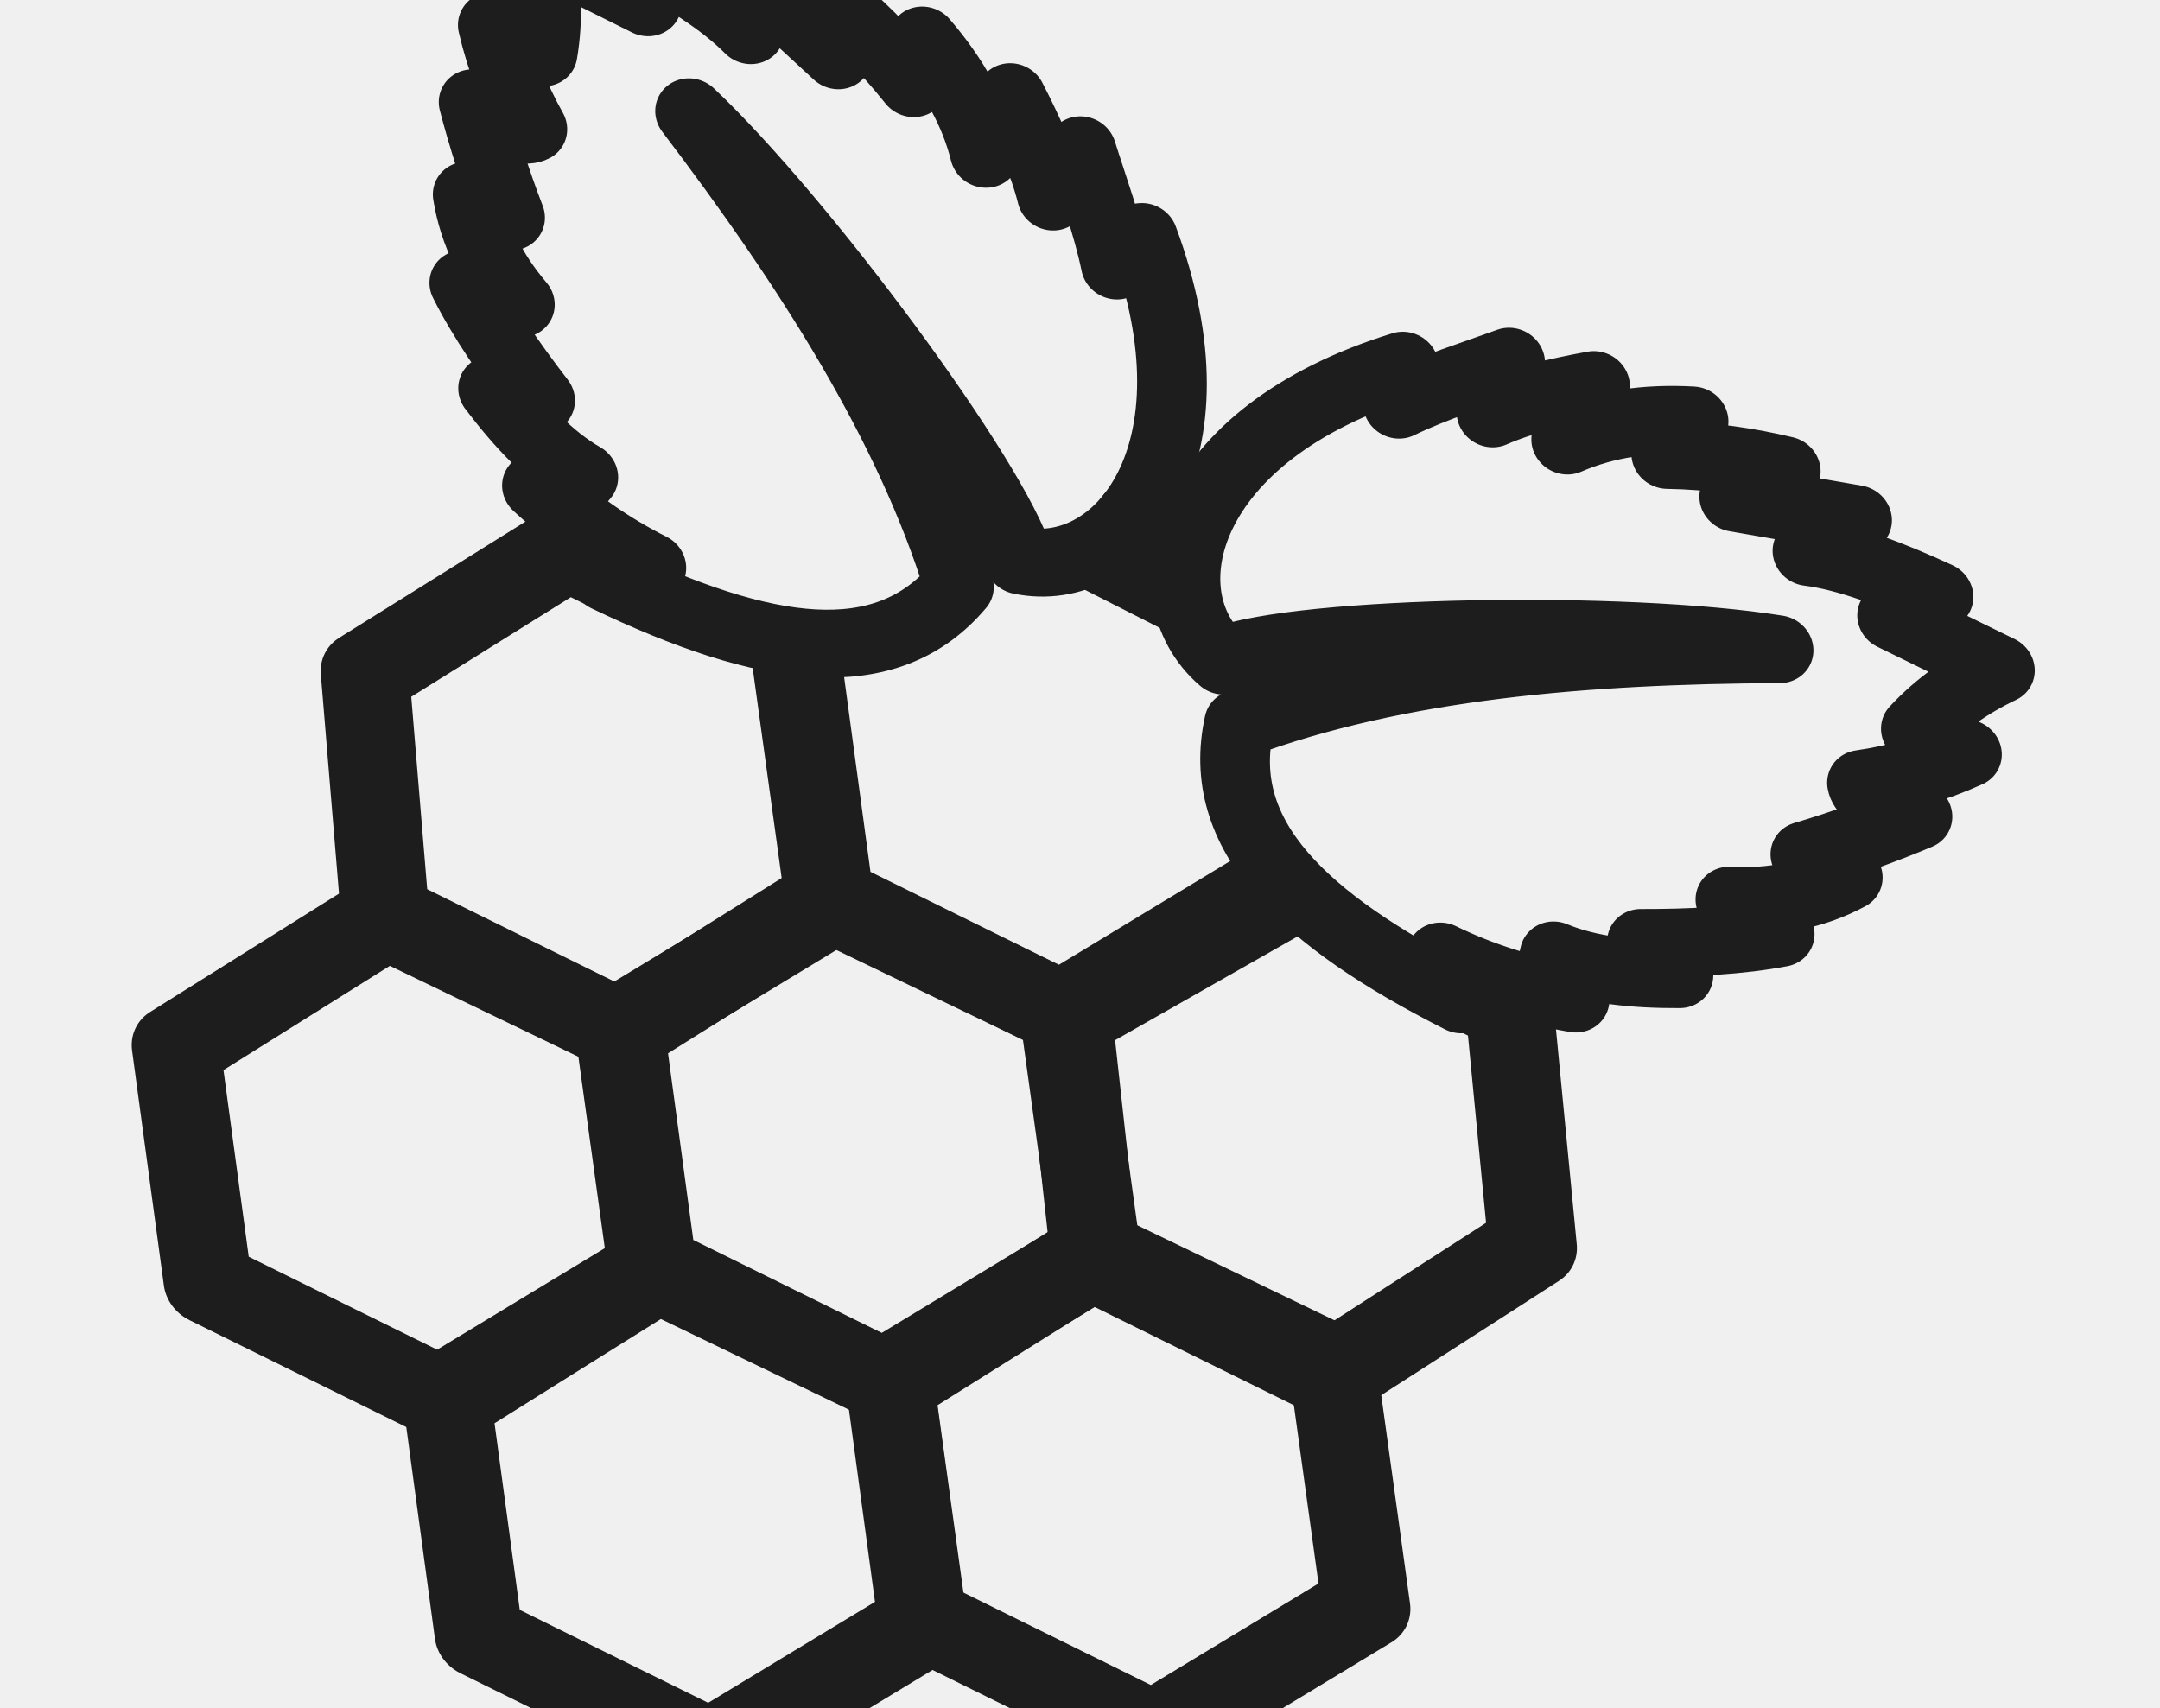
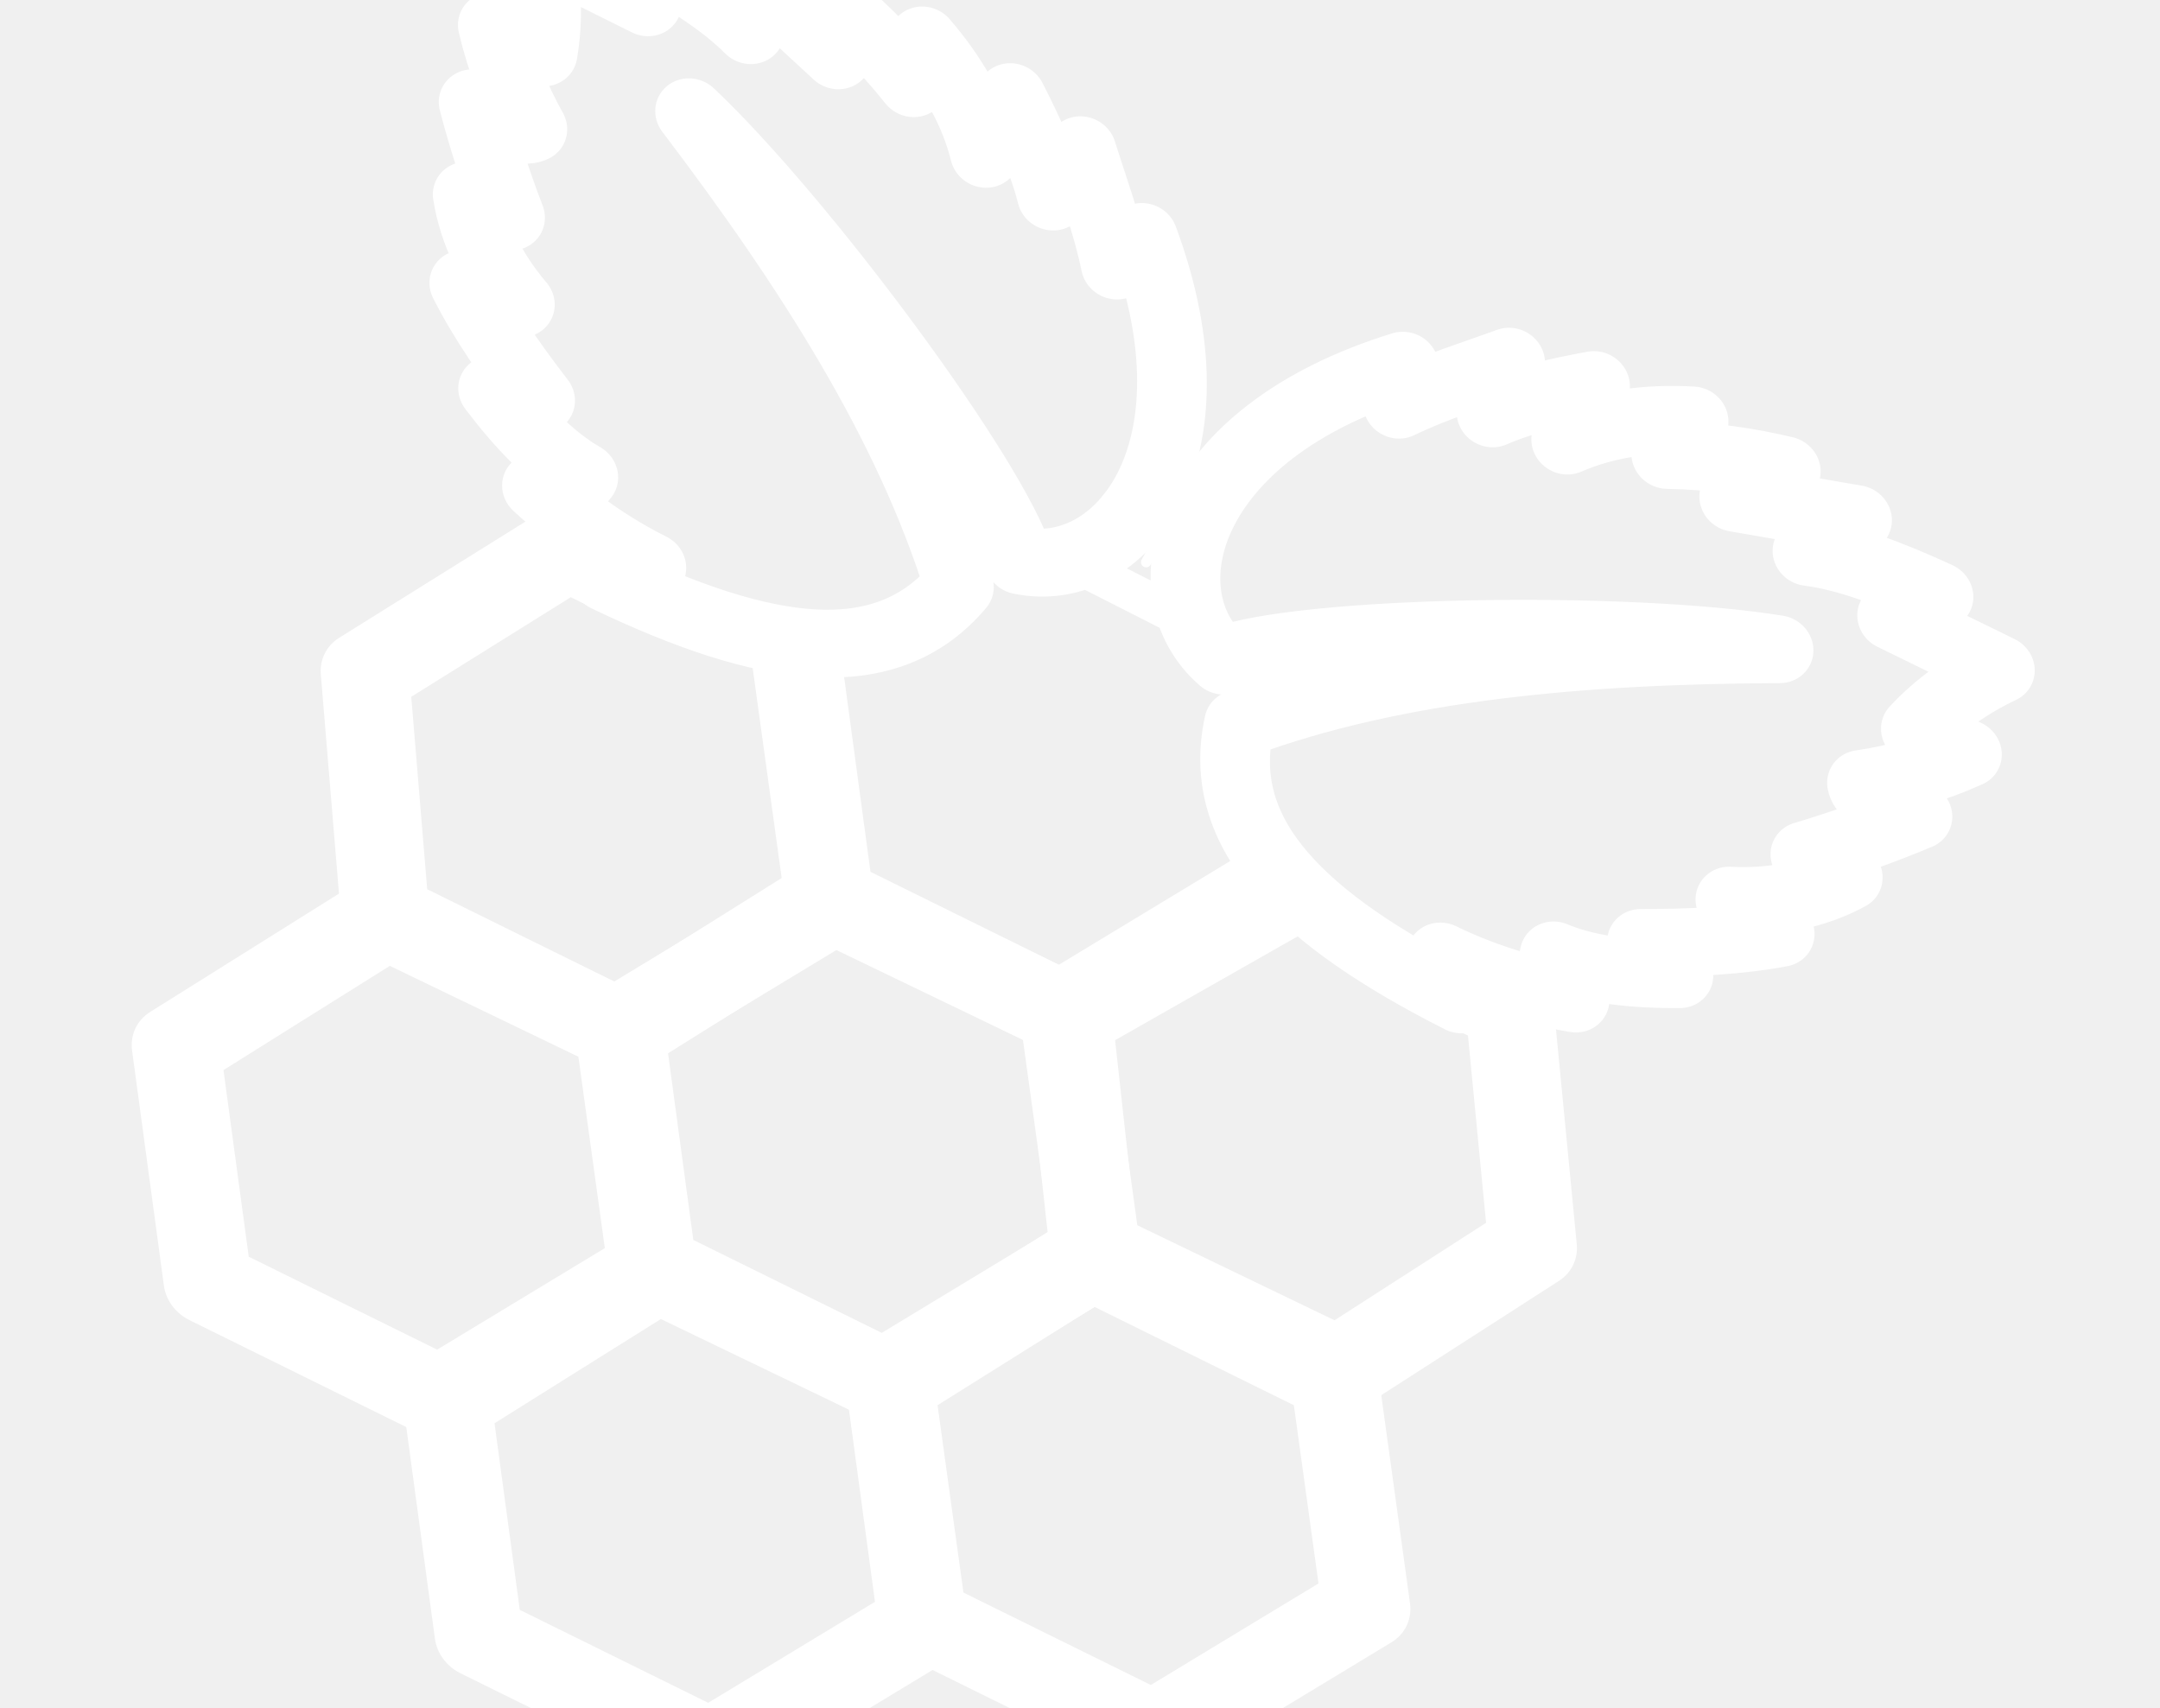
<svg xmlns="http://www.w3.org/2000/svg" width="100%" height="100%" viewBox="0 0 210 166" version="1.1" xml:space="preserve" style="fill-rule:evenodd;clip-rule:evenodd;stroke-linecap:round;stroke-linejoin:round;stroke-miterlimit:1.5;">
  <g transform="matrix(0.446669,0.220349,-0.216463,0.438792,47.9964,-30.2148)">
    <g transform="matrix(-1,0,0,1,383.386,-4.08764)">
-       <path d="M161.179,111.269L125.95,86.671" style="fill:none;stroke:rgb(29,29,29);stroke-width:17.07px;" />
+       <path d="M161.179,111.269L125.95,86.671" style="fill:none;stroke:white;stroke-width:17.07px;" />
    </g>
    <g transform="matrix(1,0,0,1,-2.14355,-3.09021)">
-       <path d="M161.179,111.269L125.95,86.671" style="fill:none;stroke:rgb(29,29,29);stroke-width:17.07px;" />
+       <path d="M161.179,111.269L125.95,86.671" style="fill:none;stroke:white;stroke-width:17.07px;" />
    </g>
    <g transform="matrix(0.787056,0,0,0.739016,39.8877,87.5411)">
-       <path d="M123.804,78.147L123.367,80.152L157.166,134.231L124.333,190L59.632,190L28.729,134.231L59.632,80.152L71.859,80.152" style="fill:none;stroke:rgb(29,29,29);stroke-width:22.34px;" />
+       <path d="M123.804,78.147L123.367,80.152L157.166,134.231L124.333,190L59.632,190L28.729,134.231L59.632,80.152L71.859,80.152" style="fill:none;stroke:white;stroke-width:22.34px;" />
    </g>
    <g transform="matrix(-0.787056,0,0,0.739016,338.874,86.8001)">
-       <path d="M123.804,78.147L123.367,80.152L157.166,134.231L124.333,190L59.632,190L28.729,134.231L59.632,80.152L71.859,80.152" style="fill:none;stroke:rgb(29,29,29);stroke-width:22.34px;" />
+       <path d="M123.804,78.147L123.367,80.152L157.166,134.231L124.333,190L59.632,190L28.729,134.231L59.632,80.152L71.859,80.152" style="fill:none;stroke:white;stroke-width:22.34px;" />
    </g>
    <g transform="matrix(0.787056,0,0,0.739016,116.273,45.4693)">
-       <path d="M79.051,80.152L107.321,80.51" style="fill:none;stroke:rgb(29,29,29);stroke-width:10.26px;" />
+       <path d="M79.051,80.152L107.321,80.51" style="fill:none;stroke:white;stroke-width:10.26px;" />
      <g transform="matrix(2.551,0,0,2.7656,-119.481,-37.1812)">
-         <path d="M83.366,39.252L83.5,35.626" style="fill:none;stroke:rgb(29,29,29);stroke-width:1px;" />
+         <path d="M83.366,39.252L83.5,35.626" style="fill:none;stroke:white;stroke-width:1px;" />
      </g>
-       <path d="M157.166,134.231L124.333,190L59.632,190L26.752,137.082" style="fill:none;stroke:rgb(29,29,29);stroke-width:22.34px;" />
+       <path d="M157.166,134.231L124.333,190L59.632,190L26.752,137.082" style="fill:none;stroke:white;stroke-width:22.34px;" />
    </g>
    <g transform="matrix(0.787056,0,0,0.739016,117.051,126.648)">
-       <path d="M26.752,137.082L58.774,80.801L123.367,80.152L157.166,134.231L124.333,190L59.632,190L26.752,137.082Z" style="fill:none;stroke:rgb(29,29,29);stroke-width:22.34px;" />
+       <path d="M26.752,137.082L58.774,80.801L123.367,80.152L157.166,134.231L124.333,190L59.632,190L26.752,137.082Z" style="fill:none;stroke:white;stroke-width:22.34px;" />
    </g>
    <g transform="matrix(0.787056,0,0,0.739016,194.572,165.746)">
-       <path d="M26.752,137.082L58.774,80.801L123.367,80.152L157.166,134.231L124.333,190L59.632,190L26.752,137.082Z" style="fill:none;stroke:rgb(29,29,29);stroke-width:22.34px;" />
+       <path d="M26.752,137.082L58.774,80.801L123.367,80.152L157.166,134.231L124.333,190L59.632,190L26.752,137.082Z" style="fill:none;stroke:white;stroke-width:22.34px;" />
    </g>
    <g transform="matrix(0.787056,0,0,0.739016,40.6747,168.72)">
-       <path d="M26.752,137.082L58.774,80.801L123.367,80.152L157.166,134.231L124.333,190L59.632,190L26.752,137.082Z" style="fill:none;stroke:rgb(29,29,29);stroke-width:22.34px;" />
+       <path d="M26.752,137.082L58.774,80.801L123.367,80.152L157.166,134.231L124.333,190L59.632,190L26.752,137.082Z" style="fill:none;stroke:white;stroke-width:22.34px;" />
    </g>
    <g transform="matrix(0.787056,0,0,0.739016,118.625,207.832)">
-       <path d="M26.752,137.082L58.774,80.801L123.367,80.152L157.166,134.231L124.333,190L59.632,190L26.752,137.082Z" style="fill:none;stroke:rgb(29,29,29);stroke-width:22.34px;" />
+       <path d="M26.752,137.082L58.774,80.801L123.367,80.152L157.166,134.231L124.333,190L59.632,190L26.752,137.082Z" style="fill:none;stroke:white;stroke-width:22.34px;" />
    </g>
  </g>
  <g transform="matrix(0.482809,0.238177,-0.227847,0.461869,59.7744,-59.1024)">
-     <path d="M93.309,201.52C125.217,201.168 146.199,194.238 151.104,173.363C130.247,150.361 101.392,132.157 69.727,115.639C96.233,124.155 148.119,152.015 158.862,164.017C176.804,159.182 183.545,129.026 153.05,98.92C152.892,101.569 152.159,103.93 150.92,106.038C146.543,100.136 140.545,94.174 136.167,89.372L135.064,99.693C131.189,94.889 126.048,90.508 120.551,86.244L120.791,98.058C115.858,91.964 109.402,87.395 101.769,84.002C103.461,86.982 104.999,89.152 103.442,92.132C95.969,88.443 89.253,86.265 82.861,84.737L89.003,93.715L67.41,87.054L72.817,96.768C66.118,94.357 57.496,93.484 48.096,93.235C49.492,95.7 51.47,98.165 53.946,100.63L32.277,100.555C36.234,105.798 39.256,111.507 41.053,117.829L30.897,117.537C35.2,123.01 40.065,127.642 45.448,131.495C43.737,133.992 37.832,132.41 33.95,132.193C38.05,137.165 43.725,143.353 48.906,148.326L40.37,148.326C44.428,154.322 50.143,158.937 57.441,162.232L46.881,163.575C52.836,168.281 60.268,172.618 68.385,176.783L59.976,179.026C67.089,182.736 74.405,185.712 81.518,186.181C80.933,189.657 78.13,190.509 74.843,191.823C83.715,194.566 91.974,195.776 99.767,195.82L93.309,201.52Z" style="fill:none;stroke:rgb(29,29,29);stroke-width:12.69px;" />
+     <path d="M93.309,201.52C125.217,201.168 146.199,194.238 151.104,173.363C130.247,150.361 101.392,132.157 69.727,115.639C96.233,124.155 148.119,152.015 158.862,164.017C176.804,159.182 183.545,129.026 153.05,98.92C152.892,101.569 152.159,103.93 150.92,106.038C146.543,100.136 140.545,94.174 136.167,89.372L135.064,99.693C131.189,94.889 126.048,90.508 120.551,86.244L120.791,98.058C115.858,91.964 109.402,87.395 101.769,84.002C103.461,86.982 104.999,89.152 103.442,92.132C95.969,88.443 89.253,86.265 82.861,84.737L89.003,93.715L67.41,87.054L72.817,96.768C66.118,94.357 57.496,93.484 48.096,93.235C49.492,95.7 51.47,98.165 53.946,100.63L32.277,100.555C36.234,105.798 39.256,111.507 41.053,117.829L30.897,117.537C35.2,123.01 40.065,127.642 45.448,131.495C43.737,133.992 37.832,132.41 33.95,132.193C38.05,137.165 43.725,143.353 48.906,148.326L40.37,148.326C44.428,154.322 50.143,158.937 57.441,162.232L46.881,163.575C52.836,168.281 60.268,172.618 68.385,176.783L59.976,179.026C67.089,182.736 74.405,185.712 81.518,186.181C80.933,189.657 78.13,190.509 74.843,191.823C83.715,194.566 91.974,195.776 99.767,195.82L93.309,201.52Z" style="fill:none;stroke:white;stroke-width:12.69px;" />
    <g transform="matrix(1.85749,0,0,1.9417,24.6899,77.5135)">
-       <path d="M77.074,36.692L77.074,36.864C77.074,40.176 79.763,42.864 83.074,42.864C86.386,42.864 89.074,40.176 89.074,36.864L89.074,36.692C89.074,33.38 86.386,30.692 83.074,30.692C79.763,30.692 77.074,33.38 77.074,36.692Z" style="fill:none;stroke:rgb(29,29,29);stroke-width:1px;stroke-linecap:butt;stroke-miterlimit:2;" />
-     </g>
-     <g transform="matrix(1.66582,-0.859031,0.821774,1.74134,-51.0045,154.266)">
-       <path d="M108.359,47.982C109.325,47.316 110.495,46.927 111.755,46.927C115.067,46.927 117.755,49.615 117.755,52.927C117.755,55.552 116.551,56.836 115.437,57.71C114.557,58.401 113.292,59.005 111.638,59.005C108.327,59.005 105.638,56.317 105.638,53.005C105.638,50.904 106.721,49.053 108.359,47.982ZM107.285,48.928C106.51,49.712 105.837,50.816 105.765,52.592C105.842,51.188 106.403,49.911 107.285,48.928ZM110.791,47.065L110.783,47.067L110.846,47.059L110.791,47.065ZM111.065,47.032L111.051,47.034L111.22,47.021L111.065,47.032ZM111.339,47.013L111.638,47.005C111.537,47.005 111.437,47.008 111.339,47.013Z" style="fill:rgb(29,29,29);" />
+       <path d="M77.074,36.692L77.074,36.864C77.074,40.176 79.763,42.864 83.074,42.864C86.386,42.864 89.074,40.176 89.074,36.864L89.074,36.692C89.074,33.38 86.386,30.692 83.074,30.692C79.763,30.692 77.074,33.38 77.074,36.692Z" style="fill:none;stroke:white;stroke-width:1px;stroke-linecap:butt;stroke-miterlimit:2;" />
    </g>
  </g>
  <g transform="matrix(-0.482809,-0.238177,-0.227847,0.461869,232.93,26.3184)">
-     <path d="M93.309,201.52C125.217,201.168 146.199,194.238 151.104,173.363C130.247,150.361 101.392,132.157 69.727,115.639C96.233,124.155 148.119,152.015 158.862,164.017C176.804,159.182 183.545,129.026 153.05,98.92C152.892,101.569 152.159,103.93 150.92,106.038C146.543,100.136 140.545,94.174 136.167,89.372L135.064,99.693C131.189,94.889 126.048,90.508 120.551,86.244L120.791,98.058C115.858,91.964 109.402,87.395 101.769,84.002C103.461,86.982 104.999,89.152 103.442,92.132C95.969,88.443 89.253,86.265 82.861,84.737L89.003,93.715L67.41,87.054L72.817,96.768C66.118,94.357 57.496,93.484 48.096,93.235C49.492,95.7 51.47,98.165 53.946,100.63L32.277,100.555C36.234,105.798 39.256,111.507 41.053,117.829L30.897,117.537C35.2,123.01 40.065,127.642 45.448,131.495C43.737,133.992 37.832,132.41 33.95,132.193C38.05,137.165 43.725,143.353 48.906,148.326L40.37,148.326C44.428,154.322 50.143,158.937 57.441,162.232L46.881,163.575C52.836,168.281 60.268,172.618 68.385,176.783L59.976,179.026C67.089,182.736 74.405,185.712 81.518,186.181C80.933,189.657 78.13,190.509 74.843,191.823C83.715,194.566 91.974,195.776 99.767,195.82L93.309,201.52Z" style="fill:none;stroke:rgb(29,29,29);stroke-width:12.69px;" />
+     <path d="M93.309,201.52C125.217,201.168 146.199,194.238 151.104,173.363C130.247,150.361 101.392,132.157 69.727,115.639C96.233,124.155 148.119,152.015 158.862,164.017C176.804,159.182 183.545,129.026 153.05,98.92C152.892,101.569 152.159,103.93 150.92,106.038C146.543,100.136 140.545,94.174 136.167,89.372L135.064,99.693C131.189,94.889 126.048,90.508 120.551,86.244L120.791,98.058C115.858,91.964 109.402,87.395 101.769,84.002C103.461,86.982 104.999,89.152 103.442,92.132C95.969,88.443 89.253,86.265 82.861,84.737L89.003,93.715L67.41,87.054L72.817,96.768C66.118,94.357 57.496,93.484 48.096,93.235C49.492,95.7 51.47,98.165 53.946,100.63L32.277,100.555C36.234,105.798 39.256,111.507 41.053,117.829L30.897,117.537C35.2,123.01 40.065,127.642 45.448,131.495C43.737,133.992 37.832,132.41 33.95,132.193C38.05,137.165 43.725,143.353 48.906,148.326L40.37,148.326C44.428,154.322 50.143,158.937 57.441,162.232L46.881,163.575C52.836,168.281 60.268,172.618 68.385,176.783L59.976,179.026C67.089,182.736 74.405,185.712 81.518,186.181C80.933,189.657 78.13,190.509 74.843,191.823C83.715,194.566 91.974,195.776 99.767,195.82L93.309,201.52Z" style="fill:none;stroke:white;stroke-width:12.69px;" />
  </g>
</svg>
